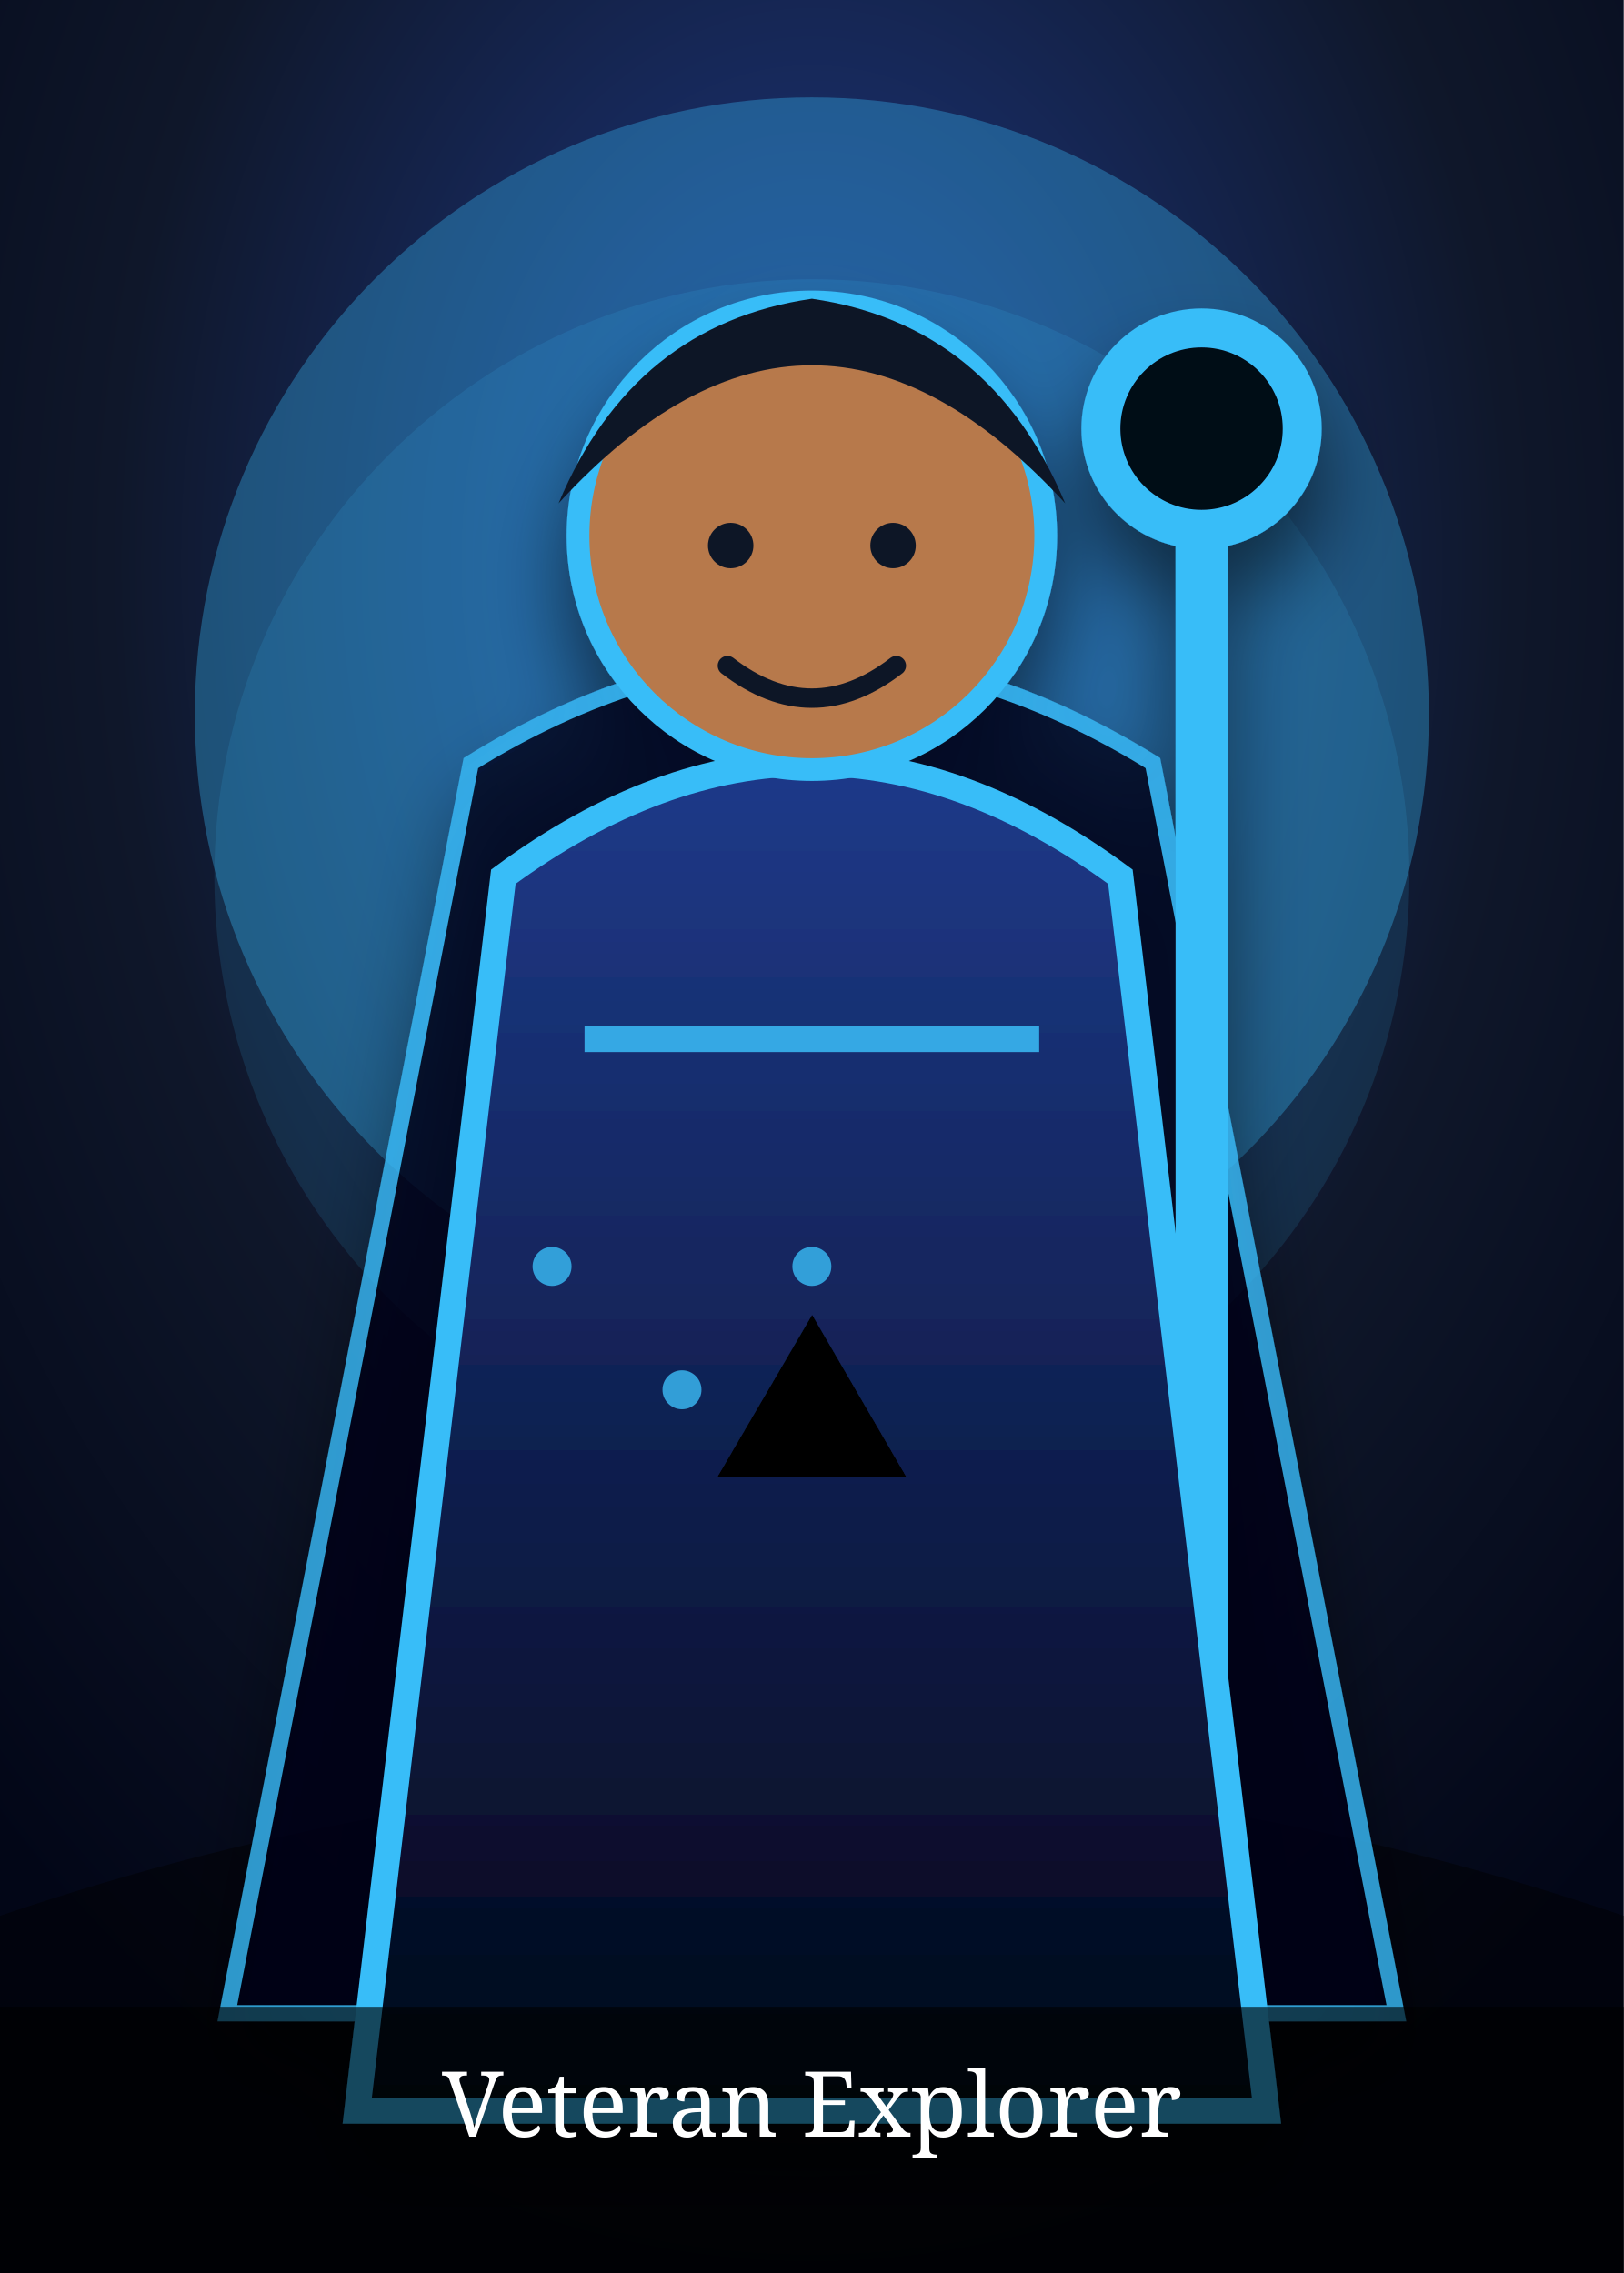
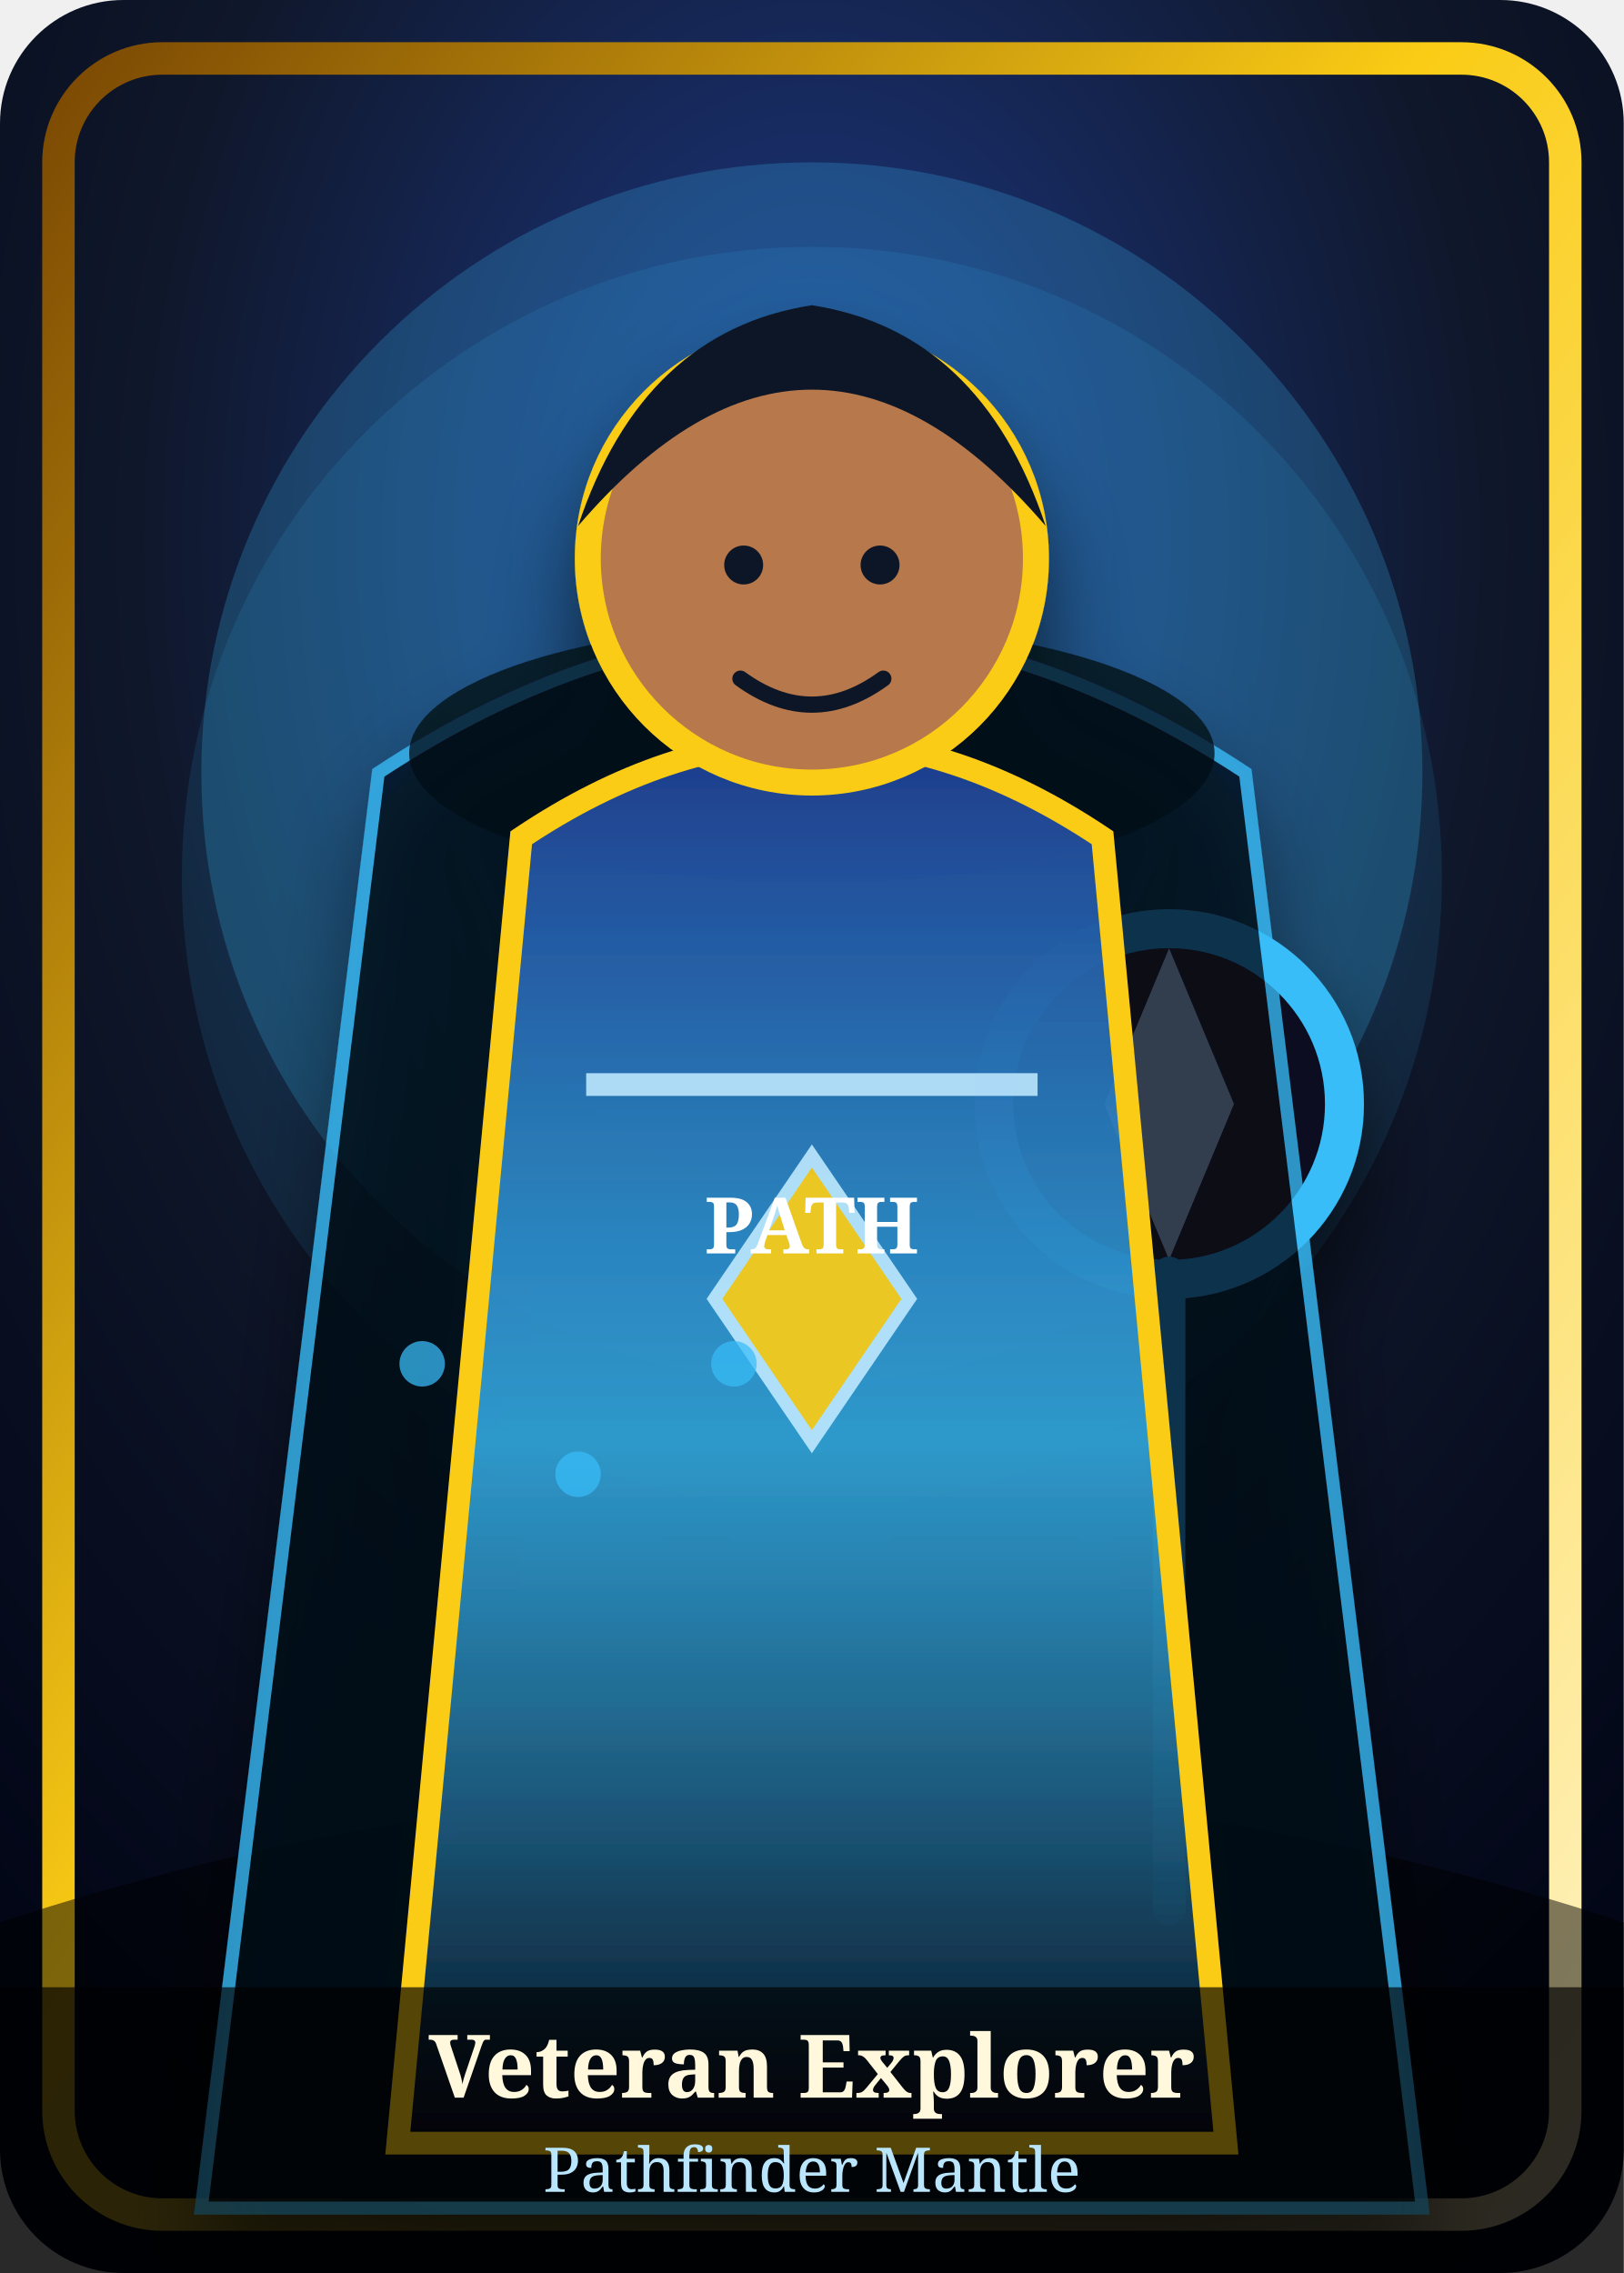
<svg xmlns="http://www.w3.org/2000/svg" width="500" height="700" viewBox="0 0 500 700">
  <defs>
-     <radialGradient id="bg" cx="50%" cy="25%" r="75%">
+     <radialGradient id="bg" cx="50%" cy="24%" r="78%">
      <stop offset="0%" stop-color="#1e3a8a" />
-       <stop offset="58%" stop-color="#0f172a" />
+       <stop offset="54%" stop-color="#0f172a" />
      <stop offset="100%" stop-color="#020617" />
    </radialGradient>
+     <linearGradient id="gear" x1="0" x2="0" y1="0" y2="1">
+       <stop offset="0%" stop-color="#1e3a8a" />
+       <stop offset="50%" stop-color="#38bdf8" stop-opacity=".78" />
+       <stop offset="100%" stop-color="#050816" />
+     </linearGradient>
+     <linearGradient id="gold" x1="0" x2="1" y1="0" y2="1">
+       <stop offset="0%" stop-color="#7c4a03" />
+       <stop offset="45%" stop-color="#facc15" />
+       <stop offset="100%" stop-color="#fff3c4" />
+     </linearGradient>
    <filter id="shadow">
-       <feDropShadow dx="0" dy="16" stdDeviation="12" flood-color="#000" flood-opacity=".55" />
+       <feDropShadow dx="0" dy="18" stdDeviation="13" flood-color="#000" flood-opacity=".62" />
    </filter>
-     <linearGradient id="robe" x1="0" x2="0" y1="0" y2="1">
-       <stop offset="0%" stop-color="#1e3a8a" />
-       <stop offset="100%" stop-color="#020617" />
-     </linearGradient>
  </defs>
-   <rect width="500" height="700" fill="url(#bg)" />
-   <circle cx="250" cy="220" r="190" fill="#38bdf8" opacity="0.34" />
-   <circle cx="250" cy="270" r="184" fill="#38bdf8" opacity="0.13" />
-   <path d="M0 590 Q250 505 500 590 L500 700 L0 700 Z" fill="rgba(0,0,0,.45)" />
+   <rect width="500" height="700" rx="38" fill="url(#bg)" />
+   <rect x="18" y="18" width="464" height="664" rx="32" fill="none" stroke="url(#gold)" stroke-width="10" />
+   <circle cx="250" cy="238" r="188" fill="#38bdf8" opacity="0.23" />
+   <circle cx="250" cy="270" r="194" fill="#38bdf8" opacity="0.116" />
+   <path d="M0 592 Q250 510 500 592 L500 700 L0 700 Z" fill="rgba(0,0,0,.50)" />
  <g filter="url(#shadow)">
-     <path d="M145 235 Q250 170 355 235 L430 620 L70 620 Z" fill="#020617" opacity=".78" stroke="#38bdf8" stroke-width="5" />
-     <line x1="370" y1="165" x2="370" y2="570" stroke="#38bdf8" stroke-width="16" stroke-linecap="round" />
-     <circle cx="370" cy="132" r="31" fill="#050816" stroke="#38bdf8" stroke-width="12" />
-     <path d="M155 270 Q250 200 345 270 L390 650 L110 650 Z" fill="url(#robe)" stroke="#38bdf8" stroke-width="8" />
-     <path d="M180 320 L320 320" stroke="#38bdf8" stroke-width="8" opacity=".85" />
-     <circle cx="250" cy="165" r="72" fill="#b7794b" stroke="#38bdf8" stroke-width="7" />
-     <path d="M172 155 Q250 70 328 155 Q305 100 250 92 Q195 100 172 155Z" fill="#111827" />
-     <circle cx="225" cy="168" r="7" fill="#111827" />
-     <circle cx="275" cy="168" r="7" fill="#111827" />
-     <path d="M224 205 Q250 225 276 205" stroke="#111827" stroke-width="6" fill="none" stroke-linecap="round" />
-     <text x="250" y="455" text-anchor="middle" font-size="74">⛰️</text>
-     <circle cx="170" cy="390" r="6" fill="#38bdf8" opacity=".8" />
-     <circle cx="210" cy="428" r="6" fill="#38bdf8" opacity=".8" />
-     <circle cx="250" cy="390" r="6" fill="#38bdf8" opacity=".8" />
+     <circle cx="360" cy="340" r="54" fill="#0b1020" stroke="#38bdf8" stroke-width="12" />
+     <path d="M360 292 L380 340 L360 388 L340 340 Z" fill="#bae6fd" />
+     <line x1="360" y1="392" x2="360" y2="588" stroke="#38bdf8" stroke-width="10" stroke-linecap="round" />
+     <path d="M116.5 238 Q250 150 383.5 238 L438 680 L62 680 Z" fill="#050816" opacity=".76" stroke="#38bdf8" stroke-width="4" />
+     <ellipse cx="250" cy="232" rx="124" ry="40" fill="#050816" opacity=".75" />
+     <path d="M160.5 258 Q250 198 339.5 258 L377.5 660 L122.5 660 Z" fill="url(#gear)" stroke="#facc15" stroke-width="7" />
+     <path d="M180.5 334 L319.5 334" stroke="#bae6fd" stroke-width="7" opacity=".9" />
+     <circle cx="250" cy="172" r="69" fill="#b7794b" stroke="#facc15" stroke-width="8" />
+     <path d="M178 162 Q250 78 322 162 Q302 102 250 94 Q198 102 178 162Z" fill="#111827" />
+     <circle cx="229" cy="174" r="6" fill="#111827" />
+     <circle cx="271" cy="174" r="6" fill="#111827" />
+     <path d="M228 209 Q250 225 272 209" stroke="#111827" stroke-width="5" fill="none" stroke-linecap="round" />
+     <path d="M220 400 L250 356 L280 400 L250 444 Z" fill="#facc15" stroke="#bae6fd" stroke-width="4" opacity=".92" />
+     <text x="250" y="386" text-anchor="middle" fill="#ffffff" font-family="Georgia,serif" font-size="24" font-weight="700">PATH</text>
+     <circle cx="130" cy="420" r="7" fill="#38bdf8" opacity=".72" />
+     <circle cx="178" cy="454" r="7" fill="#38bdf8" opacity=".72" />
+     <circle cx="226" cy="420" r="7" fill="#38bdf8" opacity=".72" />
  </g>
-   <rect x="0" y="618" width="500" height="82" fill="rgba(0,0,0,.62)" />
-   <text x="250" y="658" text-anchor="middle" fill="#fff" font-family="Georgia,serif" font-size="28">Veteran Explorer</text>
+   <rect x="0" y="612" width="500" height="88" fill="rgba(0,0,0,.66)" />
+   <text x="250" y="646" text-anchor="middle" fill="#fff8dc" font-family="Georgia,serif" font-size="27" font-weight="700">Veteran Explorer</text>
+   <text x="250" y="675" text-anchor="middle" fill="#bae6fd" font-family="Georgia,serif" font-size="19">Pathfinder Mantle</text>
</svg>
